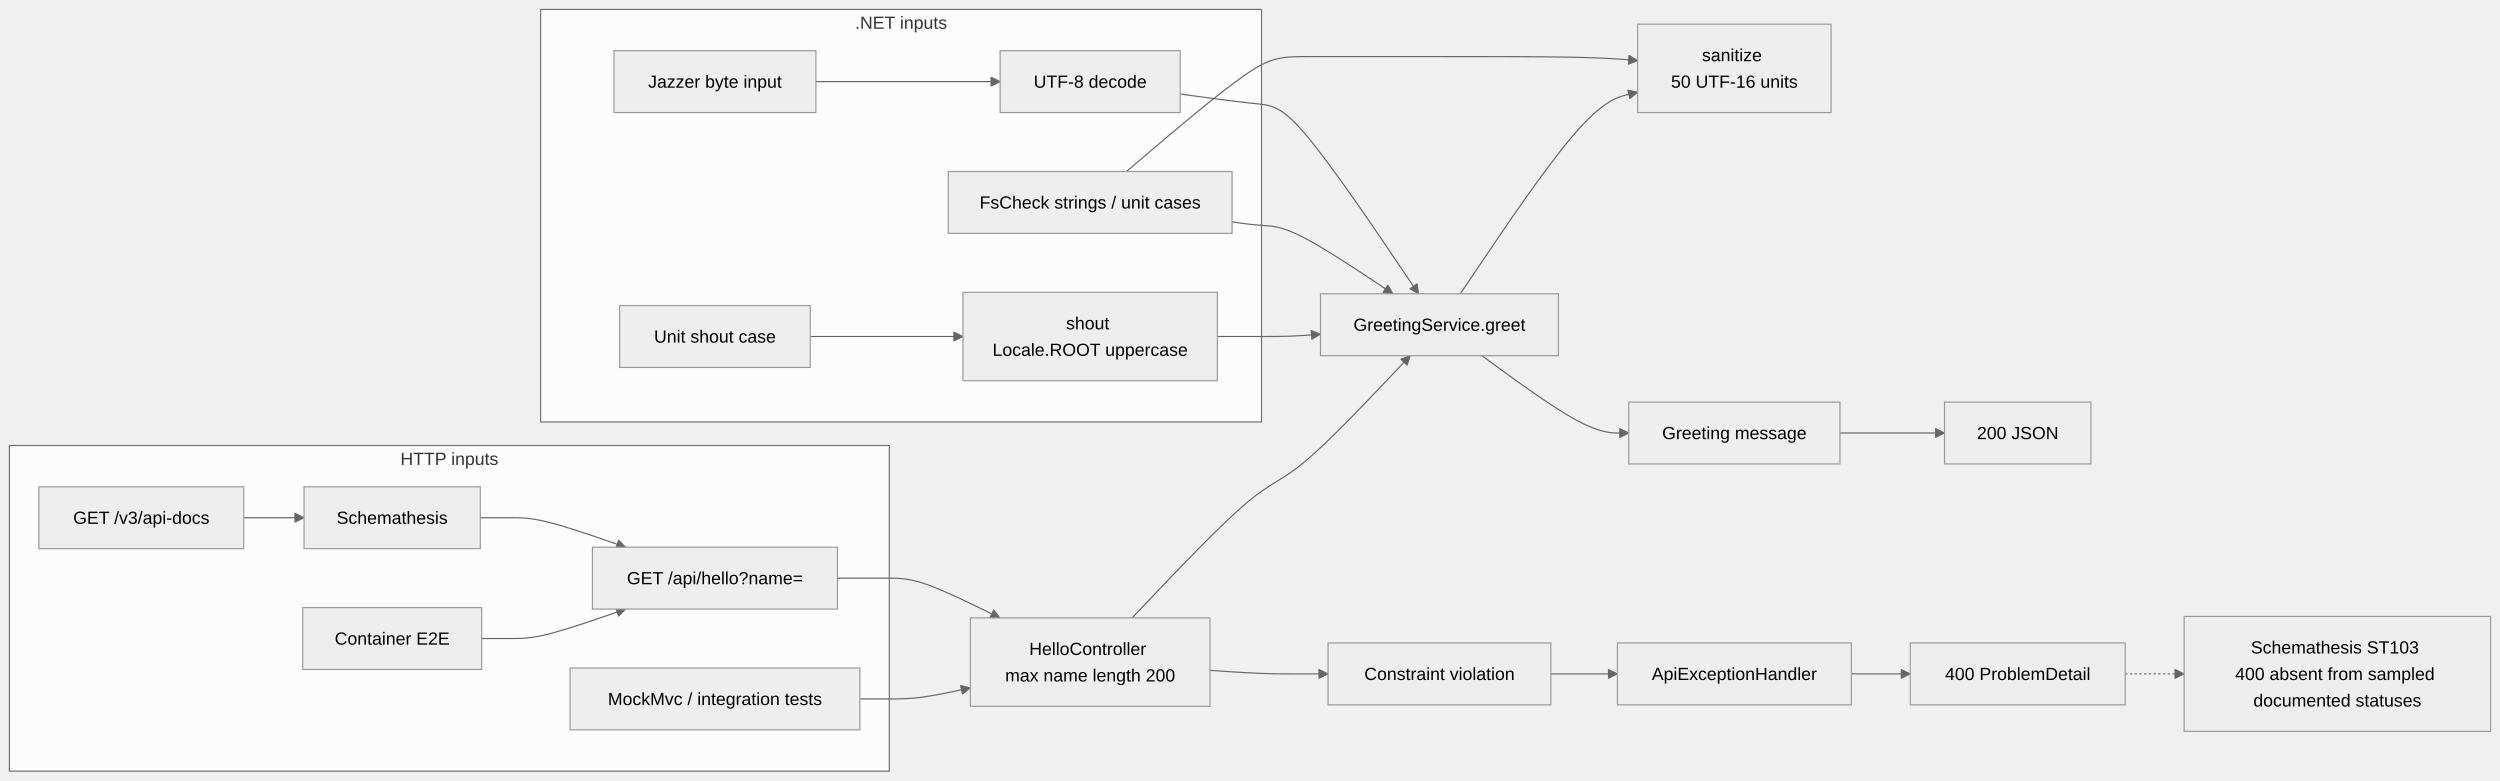
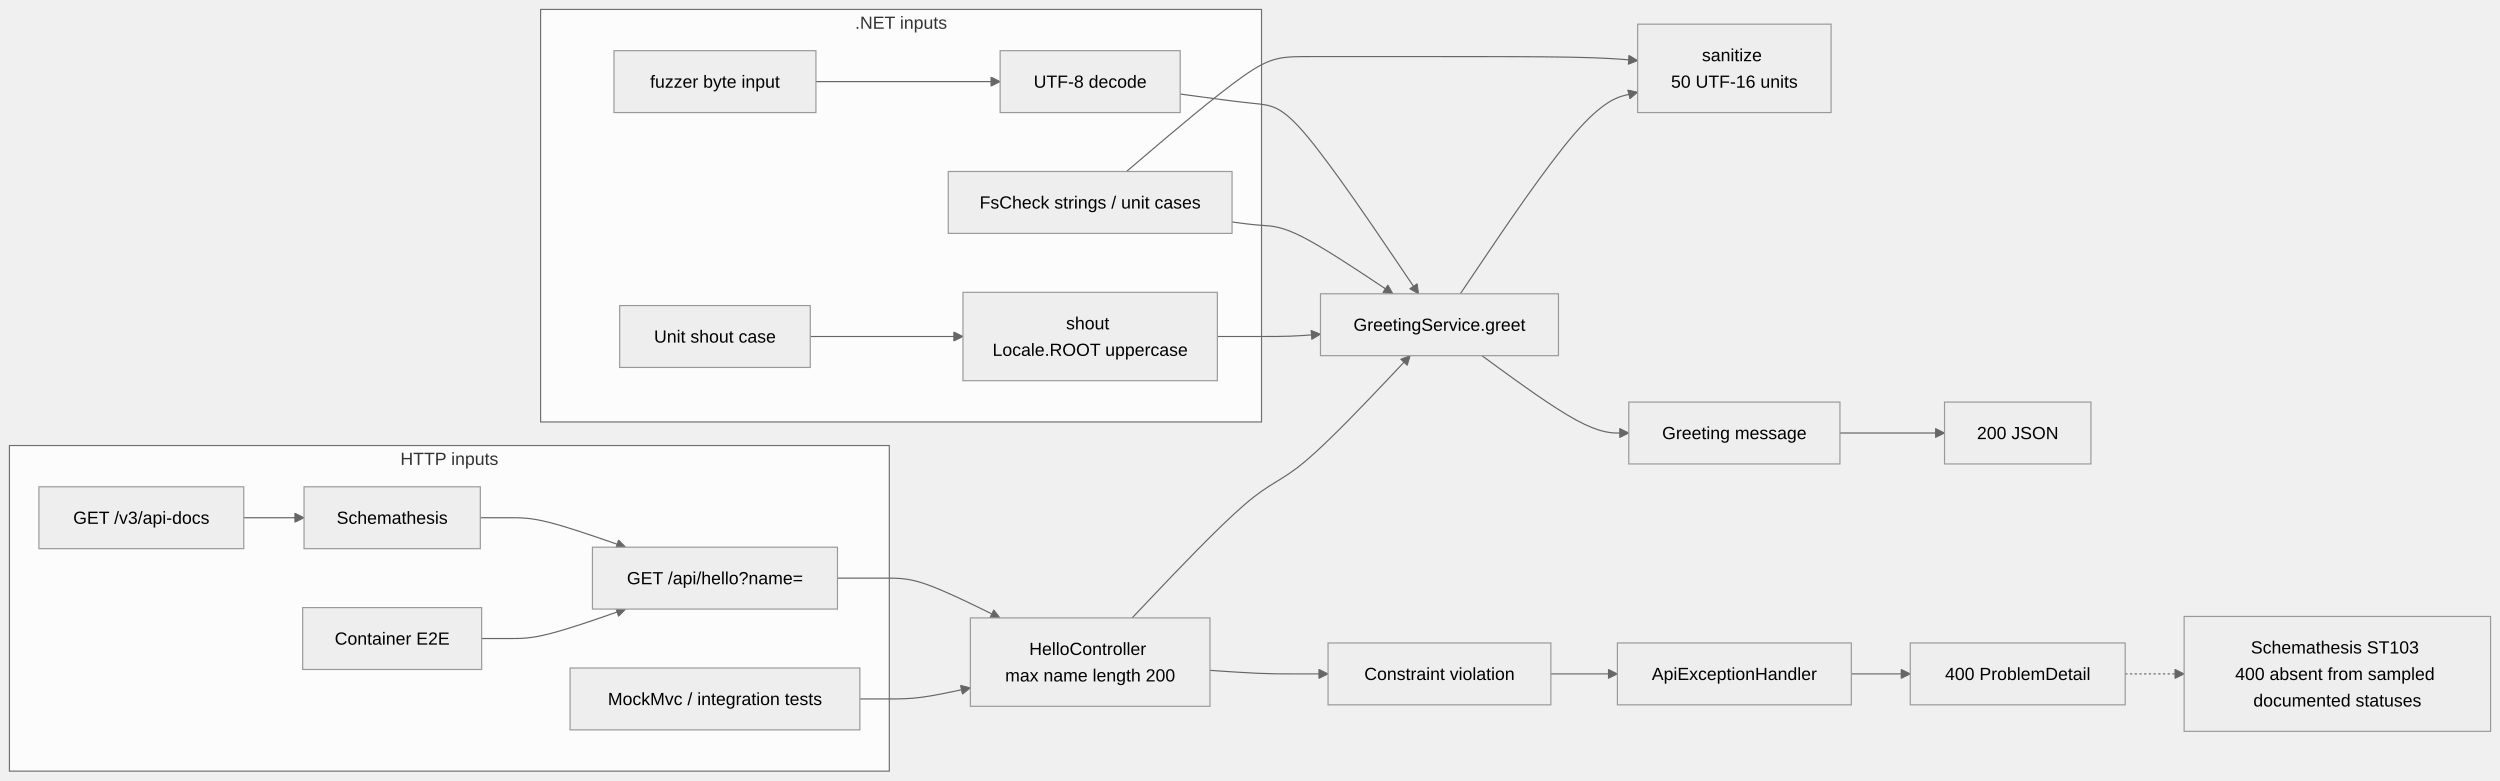
<svg xmlns="http://www.w3.org/2000/svg" id="de10d7501a23e" width="2121.062" class="flowchart" height="662.25" viewBox="0 0 2121.062 662.25" role="graphics-document document" aria-roledescription="flowchart-v2" style="background: rgb(255, 255, 255);">
  <style>#de10d7501a23e{font-family:Segoe UI,Arial,sans-serif;font-size:15px;fill:#000000;}@keyframes edge-animation-frame{from{stroke-dashoffset:0;}}@keyframes dash{to{stroke-dashoffset:0;}}#de10d7501a23e .edge-animation-slow{stroke-dasharray:9,5!important;stroke-dashoffset:900;animation:dash 50s linear infinite;stroke-linecap:round;}#de10d7501a23e .edge-animation-fast{stroke-dasharray:9,5!important;stroke-dashoffset:900;animation:dash 20s linear infinite;stroke-linecap:round;}#de10d7501a23e .error-icon{fill:#552222;}#de10d7501a23e .error-text{fill:#552222;stroke:#552222;}#de10d7501a23e .edge-thickness-normal{stroke-width:1px;}#de10d7501a23e .edge-thickness-thick{stroke-width:3.5px;}#de10d7501a23e .edge-pattern-solid{stroke-dasharray:0;}#de10d7501a23e .edge-thickness-invisible{stroke-width:0;fill:none;}#de10d7501a23e .edge-pattern-dashed{stroke-dasharray:3;}#de10d7501a23e .edge-pattern-dotted{stroke-dasharray:2;}#de10d7501a23e .marker{fill:#666;stroke:#666;}#de10d7501a23e .marker.cross{stroke:#666;}#de10d7501a23e svg{font-family:Segoe UI,Arial,sans-serif;font-size:15px;}#de10d7501a23e p{margin:0;}#de10d7501a23e .label{font-family:Segoe UI,Arial,sans-serif;color:#000000;}#de10d7501a23e .cluster-label text{fill:#333;}#de10d7501a23e .cluster-label span{color:#333;}#de10d7501a23e .cluster-label span p{background-color:transparent;}#de10d7501a23e .label text,#de10d7501a23e span{fill:#000000;color:#000000;}#de10d7501a23e .node rect,#de10d7501a23e .node circle,#de10d7501a23e .node ellipse,#de10d7501a23e .node polygon,#de10d7501a23e .node path{fill:#eee;stroke:#999;stroke-width:1px;}#de10d7501a23e .rough-node .label text,#de10d7501a23e .node .label text,#de10d7501a23e .image-shape .label,#de10d7501a23e .icon-shape .label{text-anchor:middle;}#de10d7501a23e .node .katex path{fill:#000;stroke:#000;stroke-width:1px;}#de10d7501a23e .rough-node .label,#de10d7501a23e .node .label,#de10d7501a23e .image-shape .label,#de10d7501a23e .icon-shape .label{text-align:center;}#de10d7501a23e .node.clickable{cursor:pointer;}#de10d7501a23e .root .anchor path{fill:#666!important;stroke-width:0;stroke:#666;}#de10d7501a23e .arrowheadPath{fill:#333333;}#de10d7501a23e .edgePath .path{stroke:#666;stroke-width:2.0px;}#de10d7501a23e .flowchart-link{stroke:#666;fill:none;}#de10d7501a23e .edgeLabel{background-color:#ffffff;text-align:center;}#de10d7501a23e .edgeLabel p{background-color:#ffffff;}#de10d7501a23e .edgeLabel rect{opacity:0.5;background-color:#ffffff;fill:#ffffff;}#de10d7501a23e .labelBkg{background-color:rgba(255, 255, 255, 0.5);}#de10d7501a23e .cluster rect{fill:hsl(0, 0%, 98.922%);stroke:#707070;stroke-width:1px;}#de10d7501a23e .cluster text{fill:#333;}#de10d7501a23e .cluster span{color:#333;}#de10d7501a23e div.mermaidTooltip{position:absolute;text-align:center;max-width:200px;padding:2px;font-family:Segoe UI,Arial,sans-serif;font-size:12px;background:hsl(-160, 0%, 93.333%);border:1px solid #707070;border-radius:2px;pointer-events:none;z-index:100;}#de10d7501a23e .flowchartTitleText{text-anchor:middle;font-size:18px;fill:#000000;}#de10d7501a23e rect.text{fill:none;stroke-width:0;}#de10d7501a23e .icon-shape,#de10d7501a23e .image-shape{background-color:#ffffff;text-align:center;}#de10d7501a23e .icon-shape p,#de10d7501a23e .image-shape p{background-color:#ffffff;padding:2px;}#de10d7501a23e .icon-shape rect,#de10d7501a23e .image-shape rect{opacity:0.5;background-color:#ffffff;fill:#ffffff;}#de10d7501a23e .label-icon{display:inline-block;height:1em;overflow:visible;vertical-align:-0.125em;}#de10d7501a23e .node .label-icon path{fill:currentColor;stroke:revert;stroke-width:revert;}#de10d7501a23e :root{--mermaid-font-family:"trebuchet ms",verdana,arial,sans-serif;}</style>
  <g>
    <marker id="de10d7501a23e_flowchart-v2-pointEnd" class="marker flowchart-v2" viewBox="0 0 10 10" refX="5" refY="5" markerUnits="userSpaceOnUse" markerWidth="8" markerHeight="8" orient="auto">
      <path d="M 0 0 L 10 5 L 0 10 z" class="arrowMarkerPath" style="stroke-width: 1; stroke-dasharray: 1, 0;" />
    </marker>
    <marker id="de10d7501a23e_flowchart-v2-pointStart" class="marker flowchart-v2" viewBox="0 0 10 10" refX="4.5" refY="5" markerUnits="userSpaceOnUse" markerWidth="8" markerHeight="8" orient="auto">
      <path d="M 0 5 L 10 10 L 10 0 z" class="arrowMarkerPath" style="stroke-width: 1; stroke-dasharray: 1, 0;" />
    </marker>
    <marker id="de10d7501a23e_flowchart-v2-circleEnd" class="marker flowchart-v2" viewBox="0 0 10 10" refX="11" refY="5" markerUnits="userSpaceOnUse" markerWidth="11" markerHeight="11" orient="auto">
      <circle cx="5" cy="5" r="5" class="arrowMarkerPath" style="stroke-width: 1; stroke-dasharray: 1, 0;" />
    </marker>
    <marker id="de10d7501a23e_flowchart-v2-circleStart" class="marker flowchart-v2" viewBox="0 0 10 10" refX="-1" refY="5" markerUnits="userSpaceOnUse" markerWidth="11" markerHeight="11" orient="auto">
      <circle cx="5" cy="5" r="5" class="arrowMarkerPath" style="stroke-width: 1; stroke-dasharray: 1, 0;" />
    </marker>
    <marker id="de10d7501a23e_flowchart-v2-crossEnd" class="marker cross flowchart-v2" viewBox="0 0 11 11" refX="12" refY="5.2" markerUnits="userSpaceOnUse" markerWidth="11" markerHeight="11" orient="auto">
      <path d="M 1,1 l 9,9 M 10,1 l -9,9" class="arrowMarkerPath" style="stroke-width: 2; stroke-dasharray: 1, 0;" />
    </marker>
    <marker id="de10d7501a23e_flowchart-v2-crossStart" class="marker cross flowchart-v2" viewBox="0 0 11 11" refX="-1" refY="5.2" markerUnits="userSpaceOnUse" markerWidth="11" markerHeight="11" orient="auto">
      <path d="M 1,1 l 9,9 M 10,1 l -9,9" class="arrowMarkerPath" style="stroke-width: 2; stroke-dasharray: 1, 0;" />
    </marker>
    <g class="root">
      <g class="clusters">
        <g class="cluster" id="HttpIn" data-look="classic">
          <rect style="" x="8" y="378" width="746.516" height="276.25" />
          <g class="cluster-label" transform="translate(341.2344, 378)">
            <g>
              <text text-anchor="middle" fill="#000" font-size="15">
                <tspan x="40.023" y="11.25" dominant-baseline="central">HTTP inputs</tspan>
              </text>
            </g>
          </g>
        </g>
        <g class="cluster" id="DotnetIn" data-look="classic">
          <rect style="" x="458.656" y="8" width="611.656" height="350" />
          <g class="cluster-label" transform="translate(727.0312, 8)">
            <g>
              <text text-anchor="middle" fill="#000" font-size="15">
                <tspan x="37.453" y="11.25" dominant-baseline="central">.NET inputs</tspan>
              </text>
            </g>
          </g>
        </g>
      </g>
      <g class="edgePaths">
        <path d="M692.258,69.25L702.634,69.25C713.01,69.25,733.763,69.25,748.306,69.25C762.849,69.25,771.182,69.25,786.185,69.25C801.188,69.25,822.859,69.25,833.695,69.25L844.531,69.25" id="L_Bytes_Decode_0" class="edge-thickness-normal edge-pattern-solid edge-thickness-normal edge-pattern-solid flowchart-link" style=";" data-edge="true" data-et="edge" data-id="L_Bytes_Decode_0" data-points="W3sieCI6NjkyLjI1NzgxMjUsInkiOjY5LjI1fSx7IngiOjc1NC41MTU2MjUsInkiOjY5LjI1fSx7IngiOjc3OS41MTU2MjUsInkiOjY5LjI1fSx7IngiOjg0OC41MzEyNSwieSI6NjkuMjV9XQ==" marker-end="url(#de10d7501a23e_flowchart-v2-pointEnd)" />
        <path d="M687.445,285.5L698.624,285.5C709.802,285.5,732.159,285.5,747.504,285.5C762.849,285.5,771.182,285.5,780.928,285.5C790.674,285.5,801.833,285.5,807.413,285.5L812.992,285.5" id="L_Unit_Shout_0" class="edge-thickness-normal edge-pattern-solid edge-thickness-normal edge-pattern-solid flowchart-link" style=";" data-edge="true" data-et="edge" data-id="L_Unit_Shout_0" data-points="W3sieCI6Njg3LjQ0NTMxMjUsInkiOjI4NS41fSx7IngiOjc1NC41MTU2MjUsInkiOjI4NS41fSx7IngiOjc3OS41MTU2MjUsInkiOjI4NS41fSx7IngiOjgxNi45OTIxODc1LCJ5IjoyODUuNX1d" marker-end="url(#de10d7501a23e_flowchart-v2-pointEnd)" />
        <path d="M206.813,439.25L210.979,439.25C215.146,439.25,223.479,439.25,231.336,439.25C239.193,439.25,246.573,439.25,250.263,439.25L253.953,439.25" id="L_Schema_Schem_0" class="edge-thickness-normal edge-pattern-solid edge-thickness-normal edge-pattern-solid flowchart-link" style=";" data-edge="true" data-et="edge" data-id="L_Schema_Schem_0" data-points="W3sieCI6MjA2LjgxMjUsInkiOjQzOS4yNX0seyJ4IjoyMzEuODEyNSwieSI6NDM5LjI1fSx7IngiOjI1Ny45NTMxMjUsInkiOjQzOS4yNX1d" marker-end="url(#de10d7501a23e_flowchart-v2-pointEnd)" />
        <path d="M407.516,439.25L411.872,439.25C416.229,439.25,424.943,439.25,433.466,439.25C441.99,439.25,450.323,439.25,465.886,443.198C481.45,447.147,504.244,455.044,515.641,458.992L527.037,462.941" id="L_Schem_Request_0" class="edge-thickness-normal edge-pattern-solid edge-thickness-normal edge-pattern-solid flowchart-link" style=";" data-edge="true" data-et="edge" data-id="L_Schem_Request_0" data-points="W3sieCI6NDA3LjUxNTYyNSwieSI6NDM5LjI1fSx7IngiOjQzMy42NTYyNSwieSI6NDM5LjI1fSx7IngiOjQ1OC42NTYyNSwieSI6NDM5LjI1fSx7IngiOjUzMC44MTcwNzMxNzA3MzE2LCJ5Ijo0NjQuMjV9XQ==" marker-end="url(#de10d7501a23e_flowchart-v2-pointEnd)" />
        <path d="M408.656,541.75L412.823,541.75C416.99,541.75,425.323,541.75,433.656,541.75C441.99,541.75,450.323,541.75,465.886,537.802C481.45,533.853,504.244,525.956,515.641,522.008L527.037,518.059" id="L_E2E_Request_0" class="edge-thickness-normal edge-pattern-solid edge-thickness-normal edge-pattern-solid flowchart-link" style=";" data-edge="true" data-et="edge" data-id="L_E2E_Request_0" data-points="W3sieCI6NDA4LjY1NjI1LCJ5Ijo1NDEuNzV9LHsieCI6NDMzLjY1NjI1LCJ5Ijo1NDEuNzV9LHsieCI6NDU4LjY1NjI1LCJ5Ijo1NDEuNzV9LHsieCI6NTMwLjgxNzA3MzE3MDczMTYsInkiOjUxNi43NX1d" marker-end="url(#de10d7501a23e_flowchart-v2-pointEnd)" />
        <path d="M1001.297,79.757L1012.799,81.339C1024.302,82.921,1047.307,86.086,1062.977,87.668C1078.646,89.25,1086.979,89.25,1108.807,115.364C1130.635,141.479,1165.957,193.708,1183.619,219.822L1201.28,245.937" id="L_Decode_Greet_0" class="edge-thickness-normal edge-pattern-solid edge-thickness-normal edge-pattern-solid flowchart-link" style=";" data-edge="true" data-et="edge" data-id="L_Decode_Greet_0" data-points="W3sieCI6MTAwMS4yOTY4NzUsInkiOjc5Ljc1NjY4OTU5MjE3NjY3fSx7IngiOjEwNzAuMzEyNSwieSI6ODkuMjV9LHsieCI6MTA5NS4zMTI1LCJ5Ijo4OS4yNX0seyJ4IjoxMjAzLjUyMDU1MzY5MTI3NTIsInkiOjI0OS4yNX1d" marker-end="url(#de10d7501a23e_flowchart-v2-pointEnd)" />
        <path d="M1045.313,188.311L1049.479,188.884C1053.646,189.457,1061.979,190.604,1070.313,191.177C1078.646,191.75,1086.979,191.75,1105.004,200.964C1123.029,210.178,1150.746,228.607,1164.604,237.821L1178.462,247.035" id="L_Strings_Greet_0" class="edge-thickness-normal edge-pattern-solid edge-thickness-normal edge-pattern-solid flowchart-link" style=";" data-edge="true" data-et="edge" data-id="L_Strings_Greet_0" data-points="W3sieCI6MTA0NS4zMTI1LCJ5IjoxODguMzExMTczNDk5NTQzM30seyJ4IjoxMDcwLjMxMjUsInkiOjE5MS43NX0seyJ4IjoxMDk1LjMxMjUsInkiOjE5MS43NX0seyJ4IjoxMTgxLjc5MzE0MzY1NjcxNjQsInkiOjI0OS4yNX1d" marker-end="url(#de10d7501a23e_flowchart-v2-pointEnd)" />
        <path d="M955.756,145.5L974.849,129.25C993.942,113,1032.127,80.5,1055.386,64.25C1078.646,48,1086.979,48,1112.139,48C1137.299,48,1179.286,48,1221.273,48C1263.26,48,1305.247,48,1332.608,48.512C1359.968,49.025,1372.701,50.05,1379.068,50.562L1385.435,51.075" id="L_Strings_Sanitize_0" class="edge-thickness-normal edge-pattern-solid edge-thickness-normal edge-pattern-solid flowchart-link" style=";" data-edge="true" data-et="edge" data-id="L_Strings_Sanitize_0" data-points="W3sieCI6OTU1Ljc1NjE1NTMwMzAzMDMsInkiOjE0NS41fSx7IngiOjEwNzAuMzEyNSwieSI6NDh9LHsieCI6MTA5NS4zMTI1LCJ5Ijo0OH0seyJ4IjoxMjIxLjI3MzQzNzUsInkiOjQ4fSx7IngiOjEzNDcuMjM0Mzc1LCJ5Ijo0OH0seyJ4IjoxMzg5LjQyMTg3NSwieSI6NTEuMzk1NTg1NzM4NTM5OX1d" marker-end="url(#de10d7501a23e_flowchart-v2-pointEnd)" />
        <path d="M1032.836,285.5L1039.082,285.5C1045.328,285.5,1057.82,285.5,1068.233,285.5C1078.646,285.5,1086.979,285.5,1094.648,285.222C1102.317,284.944,1109.321,284.388,1112.823,284.11L1116.325,283.832" id="L_Shout_Greet_0" class="edge-thickness-normal edge-pattern-solid edge-thickness-normal edge-pattern-solid flowchart-link" style=";" data-edge="true" data-et="edge" data-id="L_Shout_Greet_0" data-points="W3sieCI6MTAzMi44MzU5Mzc1LCJ5IjoyODUuNX0seyJ4IjoxMDcwLjMxMjUsInkiOjI4NS41fSx7IngiOjEwOTUuMzEyNSwieSI6Mjg1LjV9LHsieCI6MTEyMC4zMTI1LCJ5IjoyODMuNTE1MjU3NzA2MzgyMTZ9XQ==" marker-end="url(#de10d7501a23e_flowchart-v2-pointEnd)" />
        <path d="M1238.967,249.25L1257.012,222.479C1275.056,195.708,1311.145,142.167,1335.574,113.822C1360.002,85.478,1372.77,82.331,1379.154,80.757L1385.538,79.183" id="L_Greet_Sanitize_0" class="edge-thickness-normal edge-pattern-solid edge-thickness-normal edge-pattern-solid flowchart-link" style=";" data-edge="true" data-et="edge" data-id="L_Greet_Sanitize_0" data-points="W3sieCI6MTIzOC45NjY5NDcxMTUzODQ1LCJ5IjoyNDkuMjV9LHsieCI6MTM0Ny4yMzQzNzUsInkiOjg4LjYyNX0seyJ4IjoxMzg5LjQyMTg3NSwieSI6NzguMjI2MDE4Njc1NzIxNTZ9XQ==" marker-end="url(#de10d7501a23e_flowchart-v2-pointEnd)" />
        <path d="M710.531,490.5L717.862,490.5C725.193,490.5,739.854,490.5,751.352,490.5C762.849,490.5,771.182,490.5,786.229,495.832C801.276,501.163,823.036,511.827,833.916,517.158L844.797,522.49" id="L_Request_Controller_0" class="edge-thickness-normal edge-pattern-solid edge-thickness-normal edge-pattern-solid flowchart-link" style=";" data-edge="true" data-et="edge" data-id="L_Request_Controller_0" data-points="W3sieCI6NzEwLjUzMTI1LCJ5Ijo0OTAuNX0seyJ4Ijo3NTQuNTE1NjI1LCJ5Ijo0OTAuNX0seyJ4Ijo3NzkuNTE1NjI1LCJ5Ijo0OTAuNX0seyJ4Ijo4NDguMzg4NTY5MDc4OTQ3NCwieSI6NTI0LjI1fV0=" marker-end="url(#de10d7501a23e_flowchart-v2-pointEnd)" />
        <path d="M729.516,593L733.682,593C737.849,593,746.182,593,754.516,593C762.849,593,771.182,593,781.99,591.573C792.798,590.145,806.08,587.291,812.722,585.863L819.363,584.436" id="L_MVC_Controller_0" class="edge-thickness-normal edge-pattern-solid edge-thickness-normal edge-pattern-solid flowchart-link" style=";" data-edge="true" data-et="edge" data-id="L_MVC_Controller_0" data-points="W3sieCI6NzI5LjUxNTYyNSwieSI6NTkzfSx7IngiOjc1NC41MTU2MjUsInkiOjU5M30seyJ4Ijo3NzkuNTE1NjI1LCJ5Ijo1OTN9LHsieCI6ODIzLjI3MzQzNzUsInkiOjU4My41OTUyNzk2NzMzMTE0fV0=" marker-end="url(#de10d7501a23e_flowchart-v2-pointEnd)" />
        <path d="M960.522,524.25L978.82,504.979C997.119,485.708,1033.716,447.167,1056.181,427.896C1078.646,408.625,1086.979,408.625,1107.542,391.297C1128.104,373.969,1160.895,339.312,1177.291,321.984L1193.687,304.656" id="L_Controller_Greet_0" class="edge-thickness-normal edge-pattern-solid edge-thickness-normal edge-pattern-solid flowchart-link" style=";" data-edge="true" data-et="edge" data-id="L_Controller_Greet_0" data-points="W3sieCI6OTYwLjUyMTg0MzExMjI0NDksInkiOjUyNC4yNX0seyJ4IjoxMDcwLjMxMjUsInkiOjQwOC42MjV9LHsieCI6MTA5NS4zMTI1LCJ5Ijo0MDguNjI1fSx7IngiOjExOTYuNDM2MDY5NTQyMjUzNiwieSI6MzAxLjc1fV0=" marker-end="url(#de10d7501a23e_flowchart-v2-pointEnd)" />
        <path d="M1257.262,301.75L1272.258,312.688C1287.253,323.625,1317.244,345.5,1337.35,356.438C1357.456,367.375,1367.677,367.375,1372.788,367.375L1377.898,367.375" id="L_Greet_DTO_0" class="edge-thickness-normal edge-pattern-solid edge-thickness-normal edge-pattern-solid flowchart-link" style=";" data-edge="true" data-et="edge" data-id="L_Greet_DTO_0" data-points="W3sieCI6MTI1Ny4yNjIyNzY3ODU3MTQyLCJ5IjozMDEuNzV9LHsieCI6MTM0Ny4yMzQzNzUsInkiOjM2Ny4zNzV9LHsieCI6MTM4MS44OTg0Mzc1LCJ5IjozNjcuMzc1fV0=" marker-end="url(#de10d7501a23e_flowchart-v2-pointEnd)" />
        <path d="M1561.055,367.375L1566.832,367.375C1572.609,367.375,1584.164,367.375,1598.285,367.375C1612.406,367.375,1629.094,367.375,1637.438,367.375L1645.781,367.375" id="L_DTO_JSON_0" class="edge-thickness-normal edge-pattern-solid edge-thickness-normal edge-pattern-solid flowchart-link" style=";" data-edge="true" data-et="edge" data-id="L_DTO_JSON_0" data-points="W3sieCI6MTU2MS4wNTQ2ODc1LCJ5IjozNjcuMzc1fSx7IngiOjE1OTUuNzE4NzUsInkiOjM2Ny4zNzV9LHsieCI6MTY0OS43ODEyNSwieSI6MzY3LjM3NX1d" marker-end="url(#de10d7501a23e_flowchart-v2-pointEnd)" />
        <path d="M1026.555,568.74L1033.848,569.242C1041.141,569.744,1055.727,570.747,1067.186,571.248C1078.646,571.75,1086.979,571.75,1095.719,571.75C1104.458,571.75,1113.604,571.75,1118.177,571.75L1122.75,571.75" id="L_Controller_Violation_0" class="edge-thickness-normal edge-pattern-solid edge-thickness-normal edge-pattern-solid flowchart-link" style=";" data-edge="true" data-et="edge" data-id="L_Controller_Violation_0" data-points="W3sieCI6MTAyNi41NTQ2ODc1LCJ5Ijo1NjguNzQwNDg5NDk1NDU5N30seyJ4IjoxMDcwLjMxMjUsInkiOjU3MS43NX0seyJ4IjoxMDk1LjMxMjUsInkiOjU3MS43NX0seyJ4IjoxMTI2Ljc1LCJ5Ijo1NzEuNzV9XQ==" marker-end="url(#de10d7501a23e_flowchart-v2-pointEnd)" />
        <path d="M1315.797,571.75L1321.036,571.75C1326.276,571.75,1336.755,571.75,1345.495,571.75C1354.234,571.75,1361.234,571.75,1364.734,571.75L1368.234,571.75" id="L_Violation_Handler_0" class="edge-thickness-normal edge-pattern-solid edge-thickness-normal edge-pattern-solid flowchart-link" style=";" data-edge="true" data-et="edge" data-id="L_Violation_Handler_0" data-points="W3sieCI6MTMxNS43OTY4NzUsInkiOjU3MS43NX0seyJ4IjoxMzQ3LjIzNDM3NSwieSI6NTcxLjc1fSx7IngiOjEzNzIuMjM0Mzc1LCJ5Ijo1NzEuNzV9XQ==" marker-end="url(#de10d7501a23e_flowchart-v2-pointEnd)" />
        <path d="M1570.719,571.75L1574.885,571.75C1579.052,571.75,1587.385,571.75,1595.052,571.75C1602.719,571.75,1609.719,571.75,1613.219,571.75L1616.719,571.75" id="L_Handler_Problem_0" class="edge-thickness-normal edge-pattern-solid edge-thickness-normal edge-pattern-solid flowchart-link" style=";" data-edge="true" data-et="edge" data-id="L_Handler_Problem_0" data-points="W3sieCI6MTU3MC43MTg3NSwieSI6NTcxLjc1fSx7IngiOjE1OTUuNzE4NzUsInkiOjU3MS43NX0seyJ4IjoxNjIwLjcxODc1LCJ5Ijo1NzEuNzV9XQ==" marker-end="url(#de10d7501a23e_flowchart-v2-pointEnd)" />
        <path d="M1803.063,571.75L1807.229,571.75C1811.396,571.75,1819.729,571.75,1827.396,571.75C1835.063,571.75,1842.063,571.75,1845.563,571.75L1849.063,571.75" id="L_Problem_ST_0" class="edge-thickness-normal edge-pattern-dotted edge-thickness-normal edge-pattern-solid flowchart-link" style=";" data-edge="true" data-et="edge" data-id="L_Problem_ST_0" data-points="W3sieCI6MTgwMy4wNjI1LCJ5Ijo1NzEuNzV9LHsieCI6MTgyOC4wNjI1LCJ5Ijo1NzEuNzV9LHsieCI6MTg1My4wNjI1LCJ5Ijo1NzEuNzV9XQ==" marker-end="url(#de10d7501a23e_flowchart-v2-pointEnd)" />
      </g>
      <g class="edgeLabels">
        <g class="edgeLabel">
          <g class="label" data-id="L_Bytes_Decode_0" transform="translate(0, 0)" />
        </g>
        <g class="edgeLabel">
          <g class="label" data-id="L_Unit_Shout_0" transform="translate(0, 0)" />
        </g>
        <g class="edgeLabel">
          <g class="label" data-id="L_Schema_Schem_0" transform="translate(0, 0)" />
        </g>
        <g class="edgeLabel">
          <g class="label" data-id="L_Schem_Request_0" transform="translate(0, 0)" />
        </g>
        <g class="edgeLabel">
          <g class="label" data-id="L_E2E_Request_0" transform="translate(0, 0)" />
        </g>
        <g class="edgeLabel">
          <g class="label" data-id="L_Decode_Greet_0" transform="translate(0, 0)" />
        </g>
        <g class="edgeLabel">
          <g class="label" data-id="L_Strings_Greet_0" transform="translate(0, 0)" />
        </g>
        <g class="edgeLabel">
          <g class="label" data-id="L_Strings_Sanitize_0" transform="translate(0, 0)" />
        </g>
        <g class="edgeLabel">
          <g class="label" data-id="L_Shout_Greet_0" transform="translate(0, 0)" />
        </g>
        <g class="edgeLabel">
          <g class="label" data-id="L_Greet_Sanitize_0" transform="translate(0, 0)" />
        </g>
        <g class="edgeLabel">
          <g class="label" data-id="L_Request_Controller_0" transform="translate(0, 0)" />
        </g>
        <g class="edgeLabel">
          <g class="label" data-id="L_MVC_Controller_0" transform="translate(0, 0)" />
        </g>
        <g class="edgeLabel">
          <g class="label" data-id="L_Controller_Greet_0" transform="translate(0, 0)" />
        </g>
        <g class="edgeLabel">
          <g class="label" data-id="L_Greet_DTO_0" transform="translate(0, 0)" />
        </g>
        <g class="edgeLabel">
          <g class="label" data-id="L_DTO_JSON_0" transform="translate(0, 0)" />
        </g>
        <g class="edgeLabel">
          <g class="label" data-id="L_Controller_Violation_0" transform="translate(0, 0)" />
        </g>
        <g class="edgeLabel">
          <g class="label" data-id="L_Violation_Handler_0" transform="translate(0, 0)" />
        </g>
        <g class="edgeLabel">
          <g class="label" data-id="L_Handler_Problem_0" transform="translate(0, 0)" />
        </g>
        <g class="edgeLabel">
          <g class="label" data-id="L_Problem_ST_0" transform="translate(0, 0)" />
        </g>
      </g>
      <g class="nodes">
        <g class="node default" id="flowchart-Bytes-0" transform="translate(606.5859, 69.25)">
          <rect class="basic label-container" style="" x="-85.672" y="-26.25" width="171.344" height="52.5" />
          <g class="label" style="" transform="translate(-55.67188, -11.25)">
            <rect />
            <g>
              <text text-anchor="middle" fill="#000" font-size="15">
-                 <tspan x="55.672" y="11.25" dominant-baseline="central">Jazzer byte input</tspan>
+                 <tspan x="55.672" y="11.25" dominant-baseline="central">fuzzer byte input</tspan>
              </text>
            </g>
          </g>
        </g>
        <g class="node default" id="flowchart-Decode-1" transform="translate(924.9141, 69.25)">
          <rect class="basic label-container" style="" x="-76.383" y="-26.25" width="152.766" height="52.5" />
          <g class="label" style="" transform="translate(-46.38281, -11.25)">
            <rect />
            <g>
              <text text-anchor="middle" fill="#000" font-size="15">
                <tspan x="46.383" y="11.25" dominant-baseline="central">UTF-8 decode</tspan>
              </text>
            </g>
          </g>
        </g>
        <g class="node default" id="flowchart-Strings-2" transform="translate(924.9141, 171.75)">
          <rect class="basic label-container" style="" x="-120.398" y="-26.25" width="240.797" height="52.5" />
          <g class="label" style="" transform="translate(-90.39844, -11.25)">
            <rect />
            <g>
              <text text-anchor="middle" fill="#000" font-size="15">
                <tspan x="90.398" y="11.25" dominant-baseline="central">FsCheck strings / unit cases</tspan>
              </text>
            </g>
          </g>
        </g>
        <g class="node default" id="flowchart-Unit-3" transform="translate(606.5859, 285.5)">
          <rect class="basic label-container" style="" x="-80.859" y="-26.25" width="161.719" height="52.5" />
          <g class="label" style="" transform="translate(-50.85938, -11.25)">
            <rect />
            <g>
              <text text-anchor="middle" fill="#000" font-size="15">
                <tspan x="50.859" y="11.25" dominant-baseline="central">Unit shout case</tspan>
              </text>
            </g>
          </g>
        </g>
        <g class="node default" id="flowchart-Shout-4" transform="translate(924.9141, 285.5)">
          <rect class="basic label-container" style="" x="-107.922" y="-37.5" width="215.844" height="75" />
          <g class="label" style="" transform="translate(-77.92188, -22.5)">
            <rect />
            <g>
              <text text-anchor="middle" fill="#000" font-size="15">
                <tspan x="77.922" y="11.25" dominant-baseline="central">shout</tspan>
                <tspan x="77.922" y="33.75" dominant-baseline="central">Locale.ROOT uppercase</tspan>
              </text>
            </g>
          </g>
        </g>
        <g class="node default" id="flowchart-Schema-5" transform="translate(119.9062, 439.25)">
          <rect class="basic label-container" style="" x="-86.906" y="-26.25" width="173.812" height="52.5" />
          <g class="label" style="" transform="translate(-56.90625, -11.25)">
            <rect />
            <g>
              <text text-anchor="middle" fill="#000" font-size="15">
                <tspan x="56.906" y="11.25" dominant-baseline="central">GET /v3/api-docs</tspan>
              </text>
            </g>
          </g>
        </g>
        <g class="node default" id="flowchart-Schem-6" transform="translate(332.7344, 439.25)">
          <rect class="basic label-container" style="" x="-74.781" y="-26.25" width="149.562" height="52.5" />
          <g class="label" style="" transform="translate(-44.78125, -11.25)">
            <rect />
            <g>
              <text text-anchor="middle" fill="#000" font-size="15">
                <tspan x="44.781" y="11.25" dominant-baseline="central">Schemathesis</tspan>
              </text>
            </g>
          </g>
        </g>
        <g class="node default" id="flowchart-Request-7" transform="translate(606.5859, 490.5)">
          <rect class="basic label-container" style="" x="-103.945" y="-26.25" width="207.891" height="52.5" />
          <g class="label" style="" transform="translate(-73.94531, -11.25)">
            <rect />
            <g>
              <text text-anchor="middle" fill="#000" font-size="15">
                <tspan x="73.945" y="11.25" dominant-baseline="central">GET /api/hello?name=</tspan>
              </text>
            </g>
          </g>
        </g>
        <g class="node default" id="flowchart-E2E-8" transform="translate(332.7344, 541.75)">
          <rect class="basic label-container" style="" x="-75.922" y="-26.25" width="151.844" height="52.5" />
          <g class="label" style="" transform="translate(-45.92188, -11.25)">
            <rect />
            <g>
              <text text-anchor="middle" fill="#000" font-size="15">
                <tspan x="45.922" y="11.25" dominant-baseline="central">Container E2E</tspan>
              </text>
            </g>
          </g>
        </g>
        <g class="node default" id="flowchart-MVC-10" transform="translate(606.5859, 593)">
          <rect class="basic label-container" style="" x="-122.93" y="-26.25" width="245.859" height="52.5" />
          <g class="label" style="" transform="translate(-92.92969, -11.25)">
            <rect />
            <g>
              <text text-anchor="middle" fill="#000" font-size="15">
                <tspan x="92.93" y="11.25" dominant-baseline="central">MockMvc / integration tests</tspan>
              </text>
            </g>
          </g>
        </g>
        <g class="node default" id="flowchart-Sanitize-11" transform="translate(1471.477, 58)">
          <rect class="basic label-container" style="" x="-82.055" y="-37.5" width="164.109" height="75" />
          <g class="label" style="" transform="translate(-52.05469, -22.5)">
            <rect />
            <g>
              <text text-anchor="middle" fill="#000" font-size="15">
                <tspan x="52.055" y="11.25" dominant-baseline="central">sanitize</tspan>
                <tspan x="52.055" y="33.75" dominant-baseline="central">50 UTF-16 units</tspan>
              </text>
            </g>
          </g>
        </g>
        <g class="node default" id="flowchart-Greet-12" transform="translate(1221.273, 275.5)">
          <rect class="basic label-container" style="" x="-100.961" y="-26.25" width="201.922" height="52.5" />
          <g class="label" style="" transform="translate(-70.96094, -11.25)">
            <rect />
            <g>
              <text text-anchor="middle" fill="#000" font-size="15">
                <tspan x="70.961" y="11.25" dominant-baseline="central">GreetingService.greet</tspan>
              </text>
            </g>
          </g>
        </g>
        <g class="node default" id="flowchart-Controller-13" transform="translate(924.9141, 561.75)">
          <rect class="basic label-container" style="" x="-101.641" y="-37.5" width="203.281" height="75" />
          <g class="label" style="" transform="translate(-71.64062, -22.5)">
            <rect />
            <g>
              <text text-anchor="middle" fill="#000" font-size="15">
                <tspan x="71.641" y="11.25" dominant-baseline="central">HelloController</tspan>
                <tspan x="71.641" y="33.75" dominant-baseline="central">max name length 200</tspan>
              </text>
            </g>
          </g>
        </g>
        <g class="node default" id="flowchart-DTO-31" transform="translate(1471.477, 367.375)">
          <rect class="basic label-container" style="" x="-89.578" y="-26.25" width="179.156" height="52.5" />
          <g class="label" style="" transform="translate(-59.57812, -11.25)">
            <rect />
            <g>
              <text text-anchor="middle" fill="#000" font-size="15">
                <tspan x="59.578" y="11.25" dominant-baseline="central">Greeting message</tspan>
              </text>
            </g>
          </g>
        </g>
        <g class="node default" id="flowchart-JSON-32" transform="translate(1711.891, 367.375)">
          <rect class="basic label-container" style="" x="-62.109" y="-26.25" width="124.219" height="52.5" />
          <g class="label" style="" transform="translate(-32.10938, -11.25)">
            <rect />
            <g>
              <text text-anchor="middle" fill="#000" font-size="15">
                <tspan x="32.109" y="11.25" dominant-baseline="central">200 JSON</tspan>
              </text>
            </g>
          </g>
        </g>
        <g class="node default" id="flowchart-Violation-34" transform="translate(1221.273, 571.75)">
          <rect class="basic label-container" style="" x="-94.523" y="-26.25" width="189.047" height="52.5" />
          <g class="label" style="" transform="translate(-64.52344, -11.25)">
            <rect />
            <g>
              <text text-anchor="middle" fill="#000" font-size="15">
                <tspan x="64.523" y="11.25" dominant-baseline="central">Constraint violation</tspan>
              </text>
            </g>
          </g>
        </g>
        <g class="node default" id="flowchart-Handler-35" transform="translate(1471.477, 571.75)">
          <rect class="basic label-container" style="" x="-99.242" y="-26.25" width="198.484" height="52.5" />
          <g class="label" style="" transform="translate(-69.24219, -11.25)">
            <rect />
            <g>
              <text text-anchor="middle" fill="#000" font-size="15">
                <tspan x="69.242" y="11.25" dominant-baseline="central">ApiExceptionHandler</tspan>
              </text>
            </g>
          </g>
        </g>
        <g class="node default" id="flowchart-Problem-36" transform="translate(1711.891, 571.75)">
          <rect class="basic label-container" style="" x="-91.172" y="-26.25" width="182.344" height="52.5" />
          <g class="label" style="" transform="translate(-61.17188, -11.25)">
            <rect />
            <g>
              <text text-anchor="middle" fill="#000" font-size="15">
                <tspan x="61.172" y="11.25" dominant-baseline="central">400 ProblemDetail</tspan>
              </text>
            </g>
          </g>
        </g>
        <g class="node default" id="flowchart-ST-38" transform="translate(1983.062, 571.75)">
          <rect class="basic label-container" style="" x="-130" y="-48.75" width="260" height="97.5" />
          <g class="label" style="" transform="translate(-100, -33.75)">
            <rect />
            <g>
              <text text-anchor="middle" fill="#000" font-size="15">
                <tspan x="100" y="11.25" dominant-baseline="central">Schemathesis ST103</tspan>
                <tspan x="100" y="33.75" dominant-baseline="central">400 absent from sampled</tspan>
                <tspan x="100" y="56.25" dominant-baseline="central">documented statuses</tspan>
              </text>
            </g>
          </g>
        </g>
      </g>
    </g>
  </g>
</svg>
